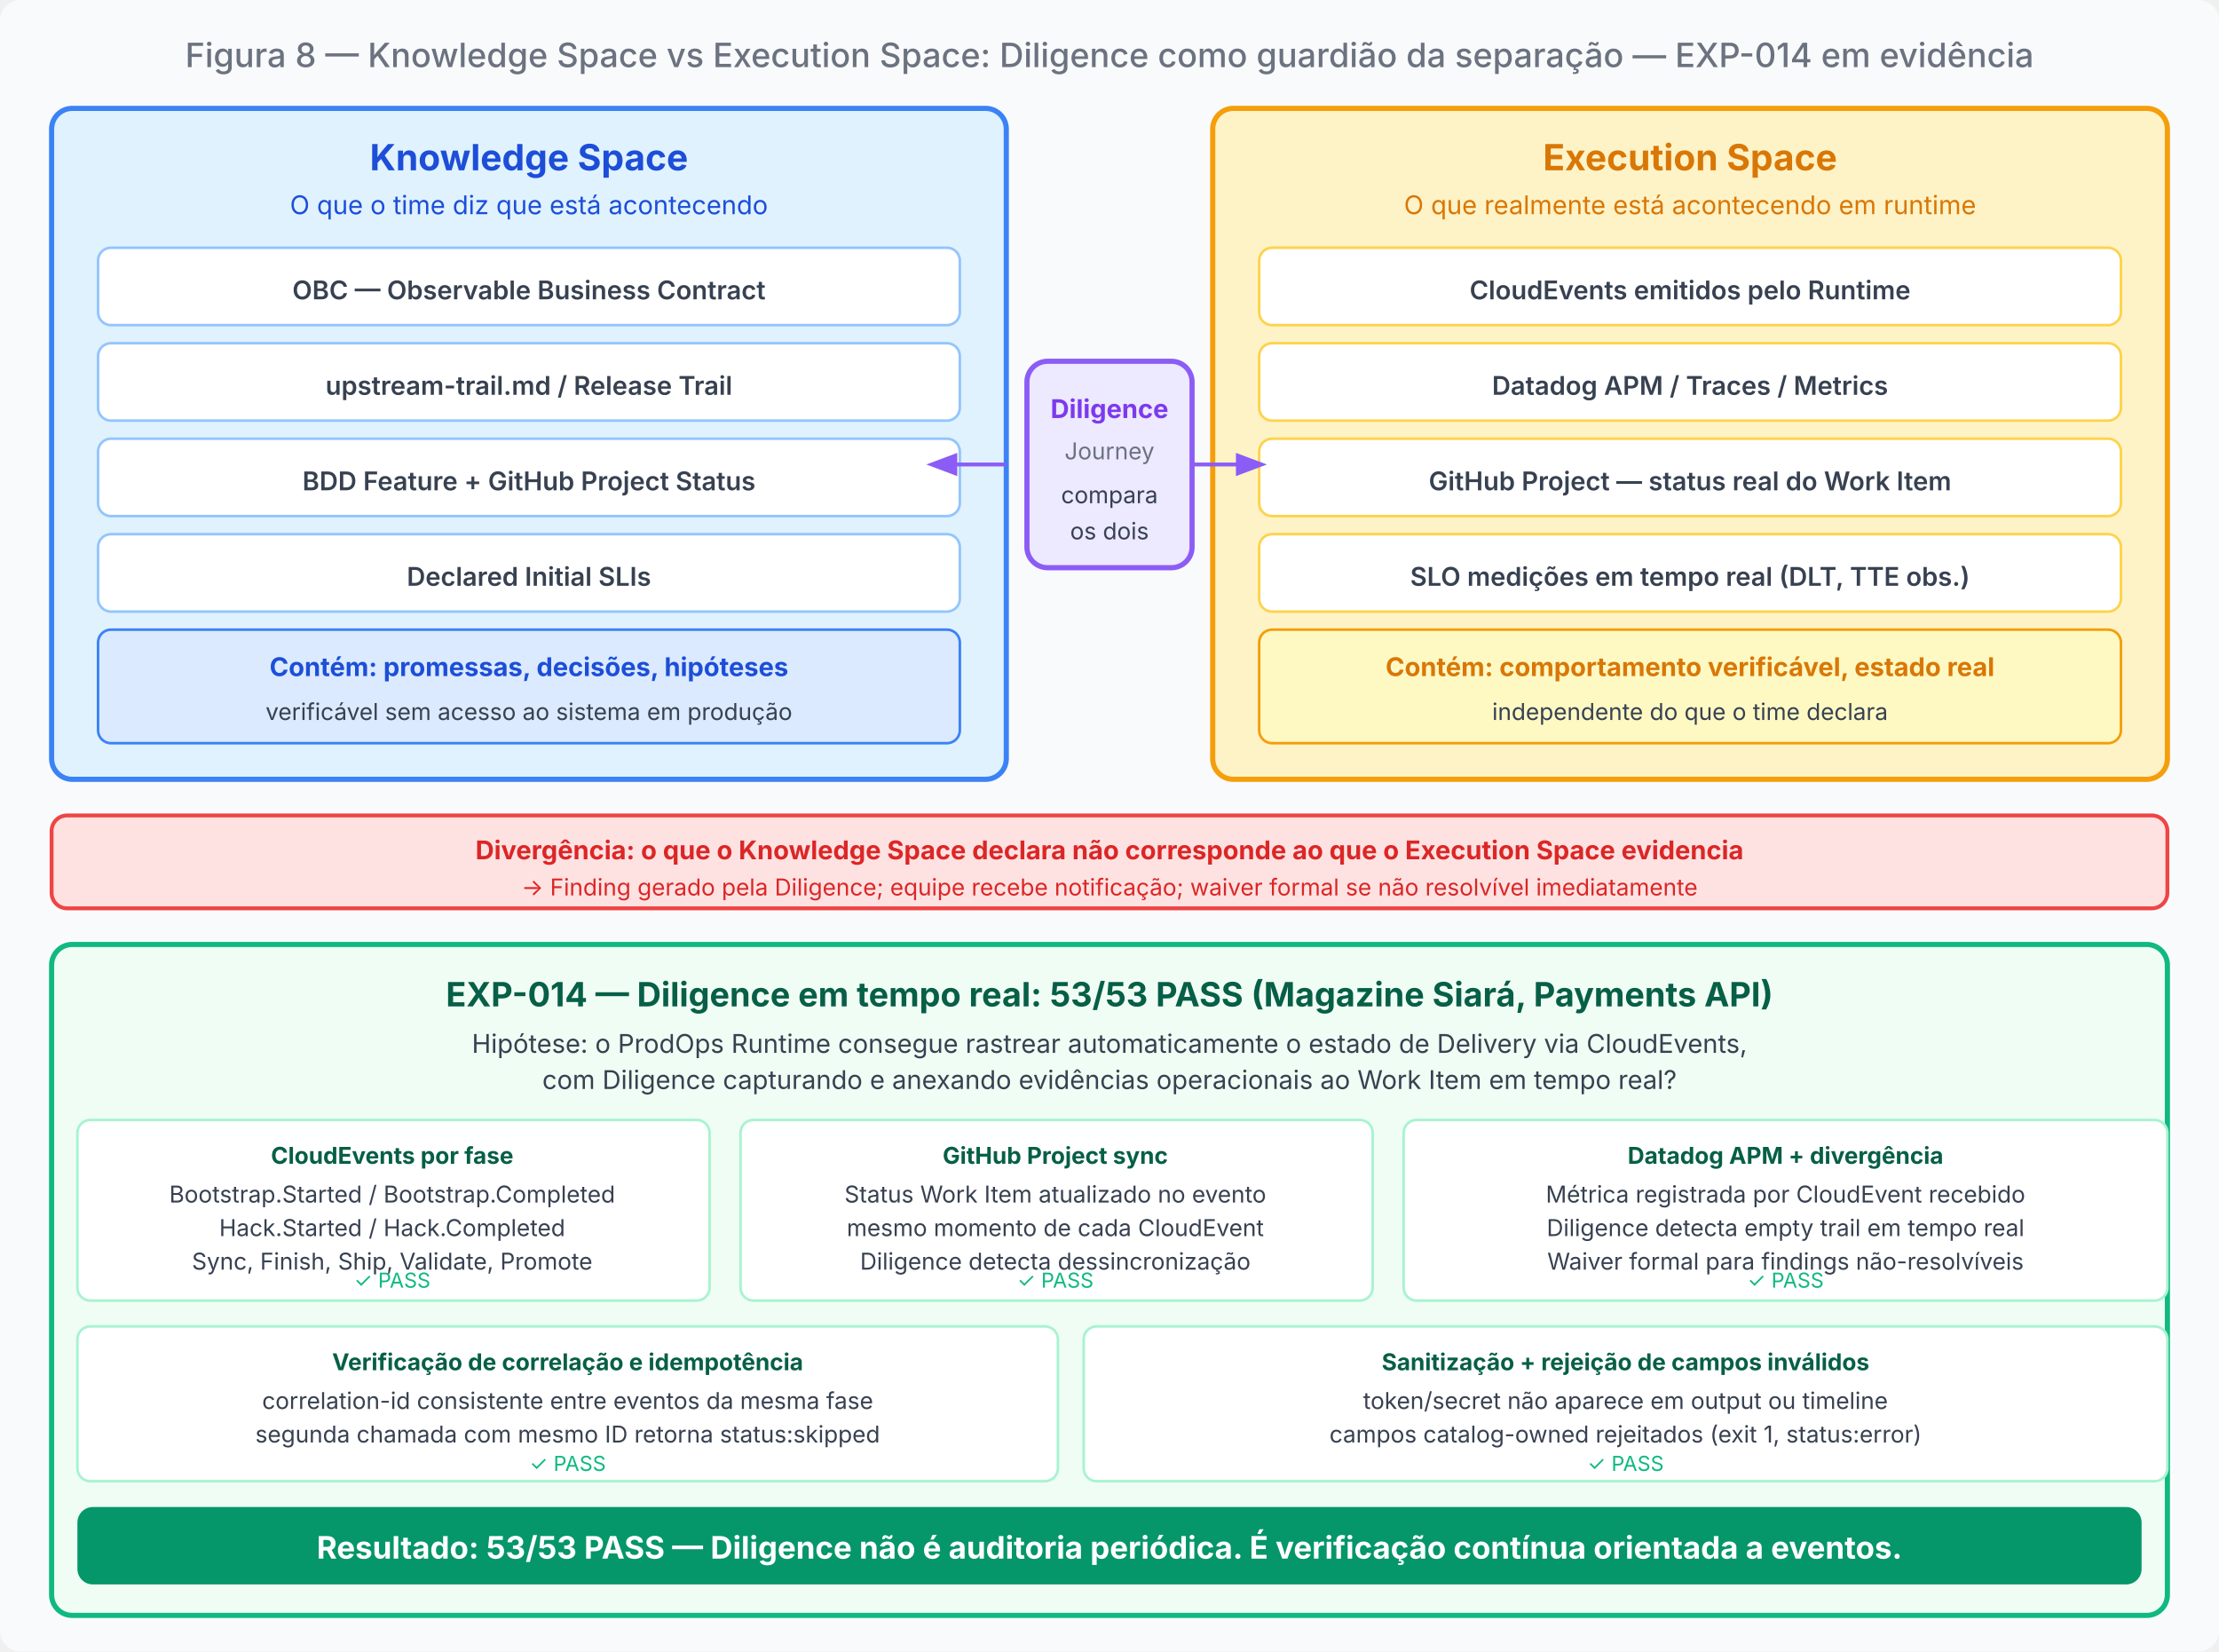
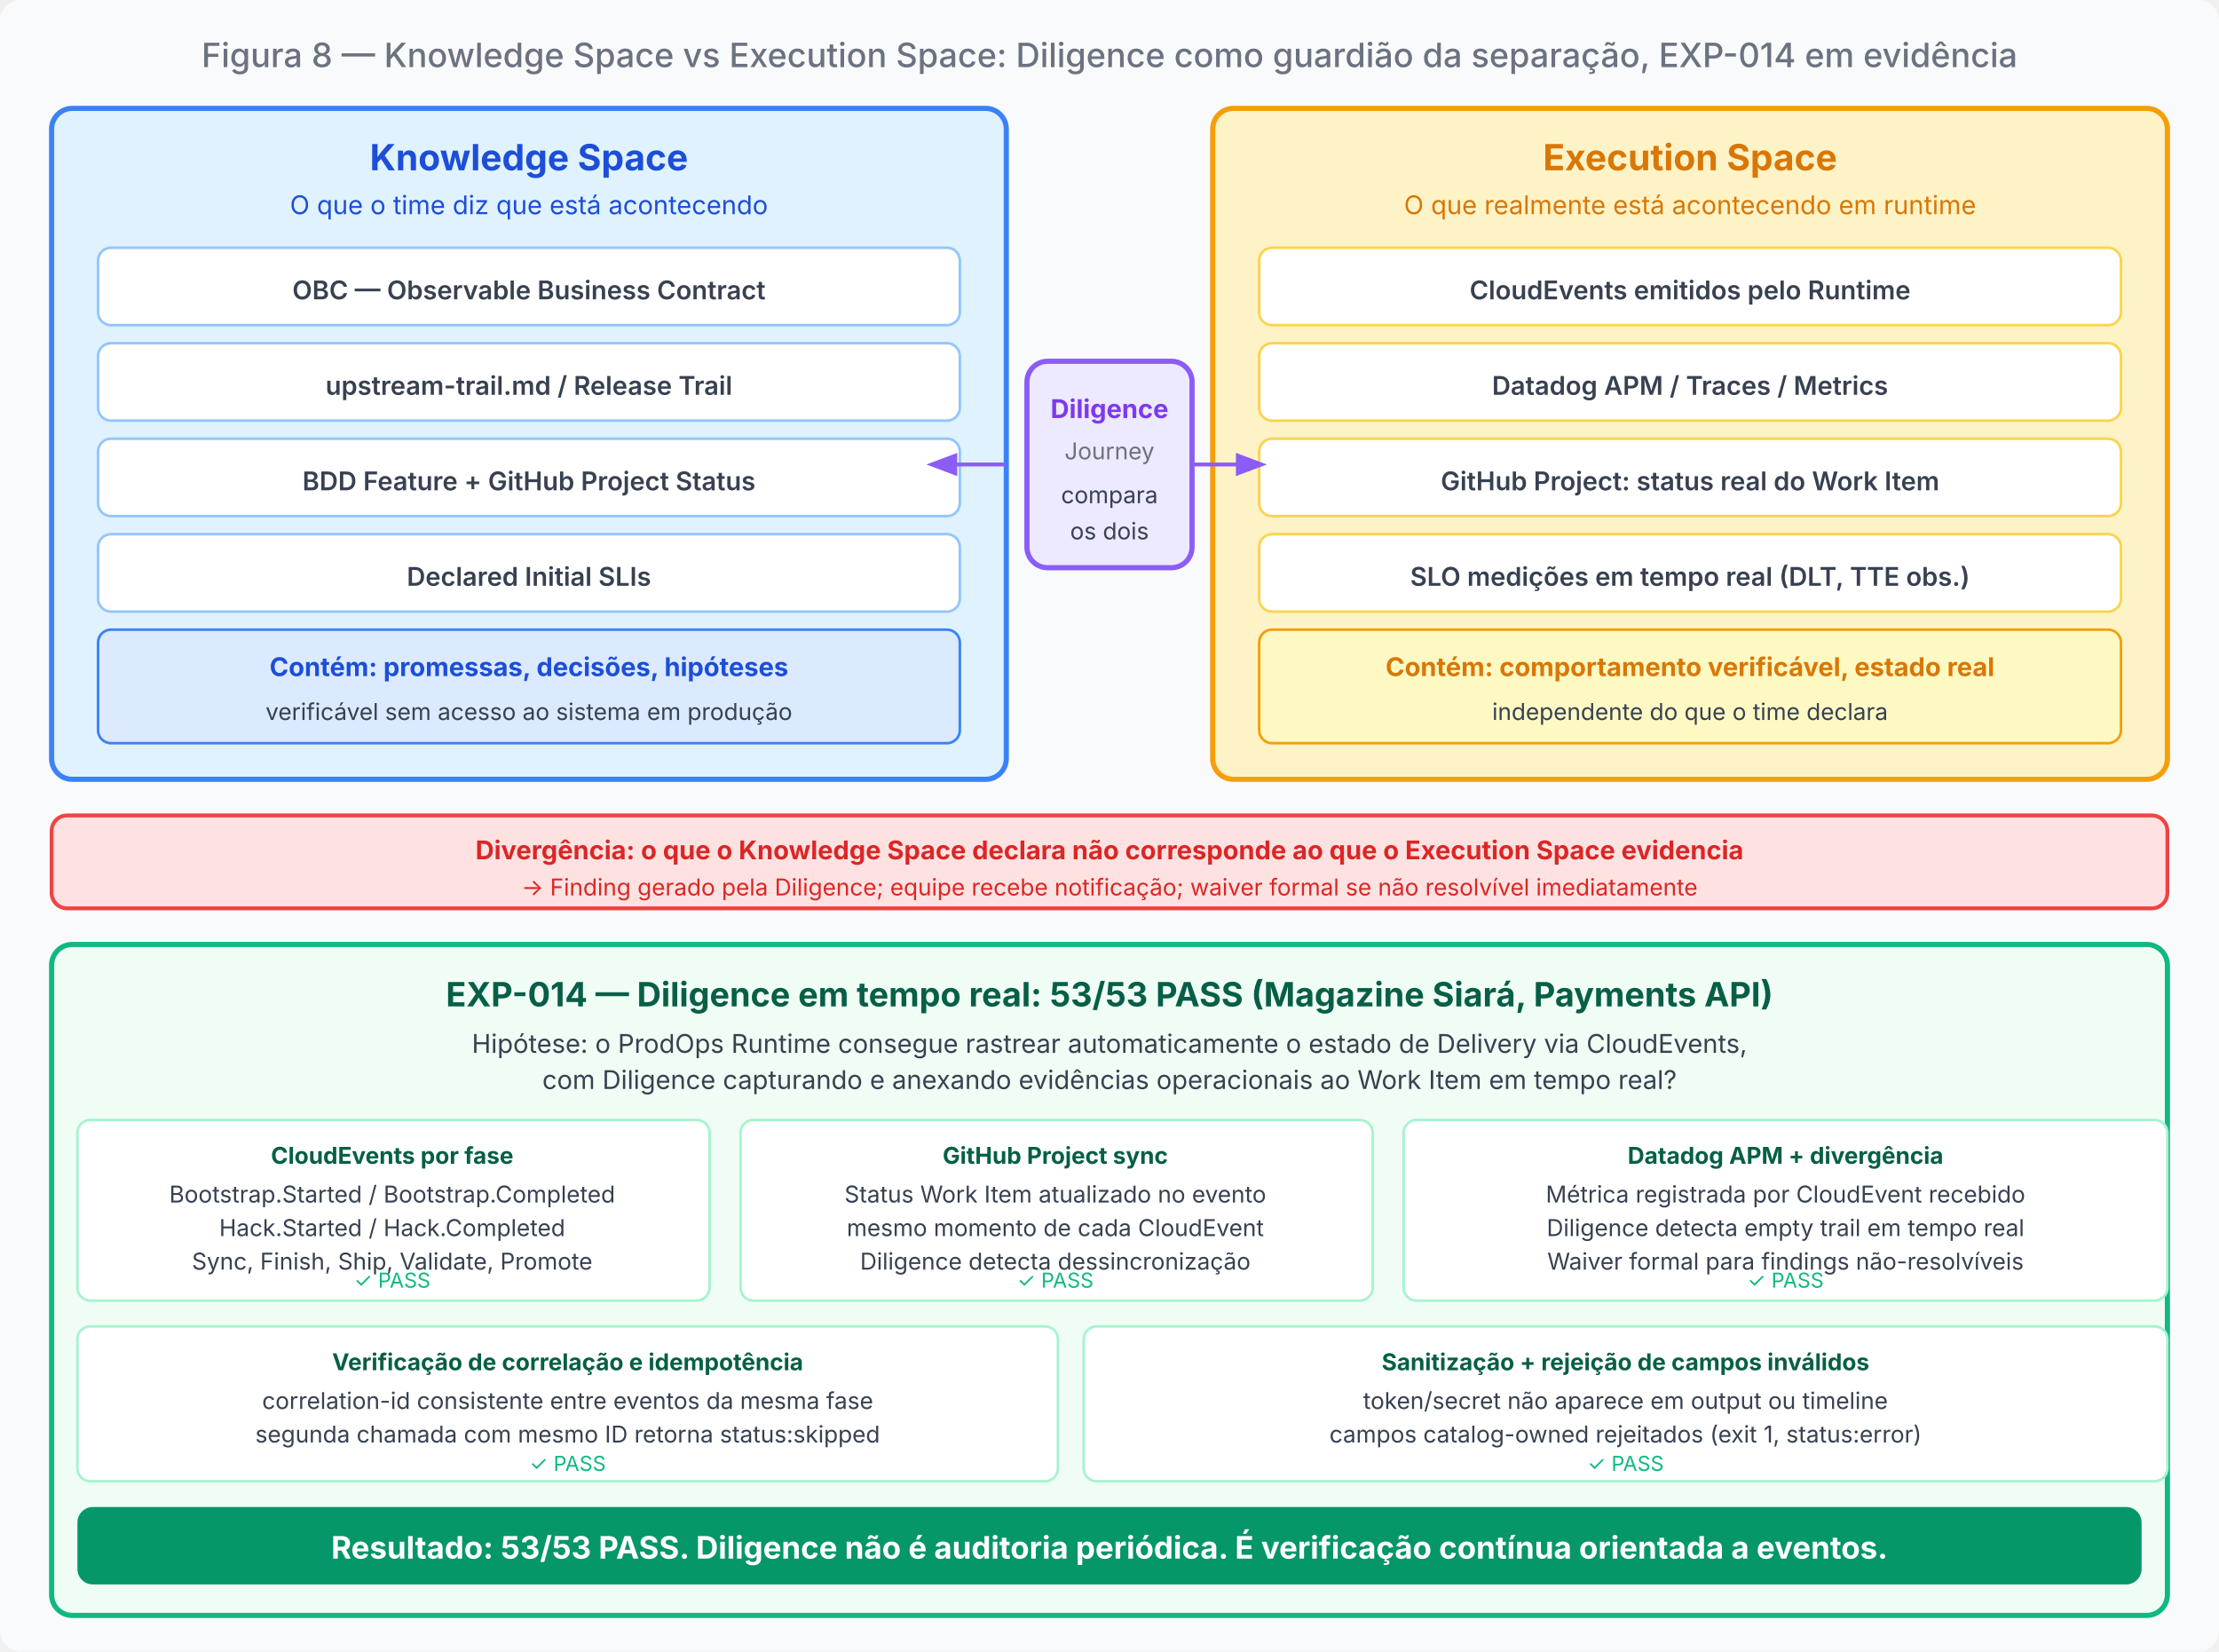
<svg xmlns="http://www.w3.org/2000/svg" viewBox="0 0 860 640" width="100%" font-family="system-ui, -apple-system, sans-serif">
  <rect width="860" height="640" fill="#F9FAFB" rx="8" />
-   <text x="430" y="26" text-anchor="middle" font-size="13" fill="#6B7280" font-weight="500">Figura 8 — Knowledge Space vs Execution Space: Diligence como guardião da separação — EXP-014 em evidência</text>
+   <text x="430" y="26" text-anchor="middle" font-size="13" fill="#6B7280" font-weight="500">Figura 8 — Knowledge Space vs Execution Space: Diligence como guardião da separação, EXP-014 em evidência</text>
  <defs>
    <marker id="aGr8" markerWidth="8" markerHeight="8" refX="6" refY="3" orient="auto">
      <path d="M0,0 L0,6 L8,3 z" fill="#10B981" />
    </marker>
    <marker id="aBl8" markerWidth="8" markerHeight="8" refX="6" refY="3" orient="auto">
      <path d="M0,0 L0,6 L8,3 z" fill="#3B82F6" />
    </marker>
    <marker id="aRd8" markerWidth="8" markerHeight="8" refX="6" refY="3" orient="auto">
      <path d="M0,0 L0,6 L8,3 z" fill="#EF4444" />
    </marker>
    <marker id="aPu8" markerWidth="8" markerHeight="8" refX="6" refY="3" orient="auto">
      <path d="M0,0 L0,6 L8,3 z" fill="#8B5CF6" />
    </marker>
    <marker id="aOr8" markerWidth="8" markerHeight="8" refX="6" refY="3" orient="auto">
      <path d="M0,0 L0,6 L8,3 z" fill="#F59E0B" />
    </marker>
    <marker id="aGy8" markerWidth="8" markerHeight="8" refX="6" refY="3" orient="auto">
      <path d="M0,0 L0,6 L8,3 z" fill="#9CA3AF" />
    </marker>
  </defs>
  <rect x="20" y="42" width="370" height="260" fill="#E0F2FE" stroke="#3B82F6" stroke-width="2" rx="8" />
  <text x="205" y="66" text-anchor="middle" font-size="14" fill="#1D4ED8" font-weight="700">Knowledge Space</text>
  <text x="205" y="83" text-anchor="middle" font-size="10" fill="#1D4ED8">O que o time diz que está acontecendo</text>
  <rect x="38" y="96" width="334" height="30" fill="#FFFFFF" stroke="#93C5FD" stroke-width="1" rx="5" />
  <text x="205" y="116" text-anchor="middle" font-size="10" fill="#374151" font-weight="600">OBC — Observable Business Contract</text>
  <rect x="38" y="133" width="334" height="30" fill="#FFFFFF" stroke="#93C5FD" stroke-width="1" rx="5" />
  <text x="205" y="153" text-anchor="middle" font-size="10" fill="#374151" font-weight="600">upstream-trail.md / Release Trail</text>
  <rect x="38" y="170" width="334" height="30" fill="#FFFFFF" stroke="#93C5FD" stroke-width="1" rx="5" />
  <text x="205" y="190" text-anchor="middle" font-size="10" fill="#374151" font-weight="600">BDD Feature + GitHub Project Status</text>
  <rect x="38" y="207" width="334" height="30" fill="#FFFFFF" stroke="#93C5FD" stroke-width="1" rx="5" />
  <text x="205" y="227" text-anchor="middle" font-size="10" fill="#374151" font-weight="600">Declared Initial SLIs</text>
  <rect x="38" y="244" width="334" height="44" fill="#DBEAFE" stroke="#3B82F6" stroke-width="1" rx="5" />
  <text x="205" y="262" text-anchor="middle" font-size="10" fill="#1D4ED8" font-weight="700">Contém: promessas, decisões, hipóteses</text>
  <text x="205" y="279" text-anchor="middle" font-size="9" fill="#374151">verificável sem acesso ao sistema em produção</text>
  <rect x="470" y="42" width="370" height="260" fill="#FEF3C7" stroke="#F59E0B" stroke-width="2" rx="8" />
  <text x="655" y="66" text-anchor="middle" font-size="14" fill="#D97706" font-weight="700">Execution Space</text>
  <text x="655" y="83" text-anchor="middle" font-size="10" fill="#D97706">O que realmente está acontecendo em runtime</text>
  <rect x="488" y="96" width="334" height="30" fill="#FFFFFF" stroke="#FCD34D" stroke-width="1" rx="5" />
  <text x="655" y="116" text-anchor="middle" font-size="10" fill="#374151" font-weight="600">CloudEvents emitidos pelo Runtime</text>
  <rect x="488" y="133" width="334" height="30" fill="#FFFFFF" stroke="#FCD34D" stroke-width="1" rx="5" />
  <text x="655" y="153" text-anchor="middle" font-size="10" fill="#374151" font-weight="600">Datadog APM / Traces / Metrics</text>
  <rect x="488" y="170" width="334" height="30" fill="#FFFFFF" stroke="#FCD34D" stroke-width="1" rx="5" />
-   <text x="655" y="190" text-anchor="middle" font-size="10" fill="#374151" font-weight="600">GitHub Project — status real do Work Item</text>
+   <text x="655" y="190" text-anchor="middle" font-size="10" fill="#374151" font-weight="600">GitHub Project: status real do Work Item</text>
  <rect x="488" y="207" width="334" height="30" fill="#FFFFFF" stroke="#FCD34D" stroke-width="1" rx="5" />
  <text x="655" y="227" text-anchor="middle" font-size="10" fill="#374151" font-weight="600">SLO medições em tempo real (DLT, TTE obs.)</text>
  <rect x="488" y="244" width="334" height="44" fill="#FEF9C3" stroke="#F59E0B" stroke-width="1" rx="5" />
  <text x="655" y="262" text-anchor="middle" font-size="10" fill="#D97706" font-weight="700">Contém: comportamento verificável, estado real</text>
  <text x="655" y="279" text-anchor="middle" font-size="9" fill="#374151">independente do que o time declara</text>
  <rect x="398" y="140" width="64" height="80" fill="#EDE9FE" stroke="#8B5CF6" stroke-width="2" rx="8" />
  <text x="430" y="162" text-anchor="middle" font-size="10" fill="#7C3AED" font-weight="700">Diligence</text>
  <text x="430" y="178" text-anchor="middle" font-size="9" fill="#6B7280">Journey</text>
  <text x="430" y="195" text-anchor="middle" font-size="9" fill="#374151">compara</text>
  <text x="430" y="209" text-anchor="middle" font-size="9" fill="#374151">os dois</text>
  <line x1="390" y1="180" x2="362" y2="180" stroke="#8B5CF6" stroke-width="1.5" marker-end="url(#aPu8)" />
  <line x1="462" y1="180" x2="488" y2="180" stroke="#8B5CF6" stroke-width="1.5" marker-end="url(#aPu8)" />
  <rect x="20" y="316" width="820" height="36" fill="#FEE2E2" stroke="#EF4444" stroke-width="1.5" rx="6" />
  <text x="430" y="333" text-anchor="middle" font-size="10" fill="#DC2626" font-weight="700">Divergência: o que o Knowledge Space declara não corresponde ao que o Execution Space evidencia</text>
  <text x="430" y="347" text-anchor="middle" font-size="9" fill="#DC2626">→ Finding gerado pela Diligence; equipe recebe notificação; waiver formal se não resolvível imediatamente</text>
  <rect x="20" y="366" width="820" height="260" fill="#F0FDF4" stroke="#10B981" stroke-width="2" rx="8" />
  <text x="430" y="390" text-anchor="middle" font-size="13" fill="#065F46" font-weight="700">EXP-014 — Diligence em tempo real: 53/53 PASS (Magazine Siará, Payments API)</text>
  <text x="430" y="408" text-anchor="middle" font-size="10" fill="#374151">Hipótese: o ProdOps Runtime consegue rastrear automaticamente o estado de Delivery via CloudEvents,</text>
  <text x="430" y="422" text-anchor="middle" font-size="10" fill="#374151">com Diligence capturando e anexando evidências operacionais ao Work Item em tempo real?</text>
  <rect x="30" y="434" width="245" height="70" fill="#FFFFFF" stroke="#A7F3D0" stroke-width="1" rx="5" />
  <text x="152" y="451" text-anchor="middle" font-size="9" fill="#065F46" font-weight="700">CloudEvents por fase</text>
  <text x="152" y="466" text-anchor="middle" font-size="9" fill="#374151">Bootstrap.Started / Bootstrap.Completed</text>
  <text x="152" y="479" text-anchor="middle" font-size="9" fill="#374151">Hack.Started / Hack.Completed</text>
  <text x="152" y="492" text-anchor="middle" font-size="9" fill="#374151">Sync, Finish, Ship, Validate, Promote</text>
  <text x="152" y="499" text-anchor="middle" font-size="8" fill="#10B981">✓ PASS</text>
  <rect x="287" y="434" width="245" height="70" fill="#FFFFFF" stroke="#A7F3D0" stroke-width="1" rx="5" />
  <text x="409" y="451" text-anchor="middle" font-size="9" fill="#065F46" font-weight="700">GitHub Project sync</text>
  <text x="409" y="466" text-anchor="middle" font-size="9" fill="#374151">Status Work Item atualizado no evento</text>
  <text x="409" y="479" text-anchor="middle" font-size="9" fill="#374151">mesmo momento de cada CloudEvent</text>
  <text x="409" y="492" text-anchor="middle" font-size="9" fill="#374151">Diligence detecta dessincronização</text>
  <text x="409" y="499" text-anchor="middle" font-size="8" fill="#10B981">✓ PASS</text>
  <rect x="544" y="434" width="296" height="70" fill="#FFFFFF" stroke="#A7F3D0" stroke-width="1" rx="5" />
  <text x="692" y="451" text-anchor="middle" font-size="9" fill="#065F46" font-weight="700">Datadog APM + divergência</text>
  <text x="692" y="466" text-anchor="middle" font-size="9" fill="#374151">Métrica registrada por CloudEvent recebido</text>
  <text x="692" y="479" text-anchor="middle" font-size="9" fill="#374151">Diligence detecta empty trail em tempo real</text>
  <text x="692" y="492" text-anchor="middle" font-size="9" fill="#374151">Waiver formal para findings não-resolvíveis</text>
  <text x="692" y="499" text-anchor="middle" font-size="8" fill="#10B981">✓ PASS</text>
  <rect x="30" y="514" width="380" height="60" fill="#FFFFFF" stroke="#A7F3D0" stroke-width="1" rx="5" />
  <text x="220" y="531" text-anchor="middle" font-size="9" fill="#065F46" font-weight="700">Verificação de correlação e idempotência</text>
  <text x="220" y="546" text-anchor="middle" font-size="9" fill="#374151">correlation-id consistente entre eventos da mesma fase</text>
  <text x="220" y="559" text-anchor="middle" font-size="9" fill="#374151">segunda chamada com mesmo ID retorna status:skipped</text>
  <text x="220" y="570" text-anchor="middle" font-size="8" fill="#10B981">✓ PASS</text>
  <rect x="420" y="514" width="420" height="60" fill="#FFFFFF" stroke="#A7F3D0" stroke-width="1" rx="5" />
  <text x="630" y="531" text-anchor="middle" font-size="9" fill="#065F46" font-weight="700">Sanitização + rejeição de campos inválidos</text>
  <text x="630" y="546" text-anchor="middle" font-size="9" fill="#374151">token/secret não aparece em output ou timeline</text>
  <text x="630" y="559" text-anchor="middle" font-size="9" fill="#374151">campos catalog-owned rejeitados (exit 1, status:error)</text>
  <text x="630" y="570" text-anchor="middle" font-size="8" fill="#10B981">✓ PASS</text>
  <rect x="30" y="584" width="800" height="30" fill="#059669" rx="6" />
-   <text x="430" y="604" text-anchor="middle" font-size="12" fill="#FFFFFF" font-weight="700">Resultado: 53/53 PASS — Diligence não é auditoria periódica. É verificação contínua orientada a eventos.</text>
+   <text x="430" y="604" text-anchor="middle" font-size="12" fill="#FFFFFF" font-weight="700">Resultado: 53/53 PASS. Diligence não é auditoria periódica. É verificação contínua orientada a eventos.</text>
</svg>
